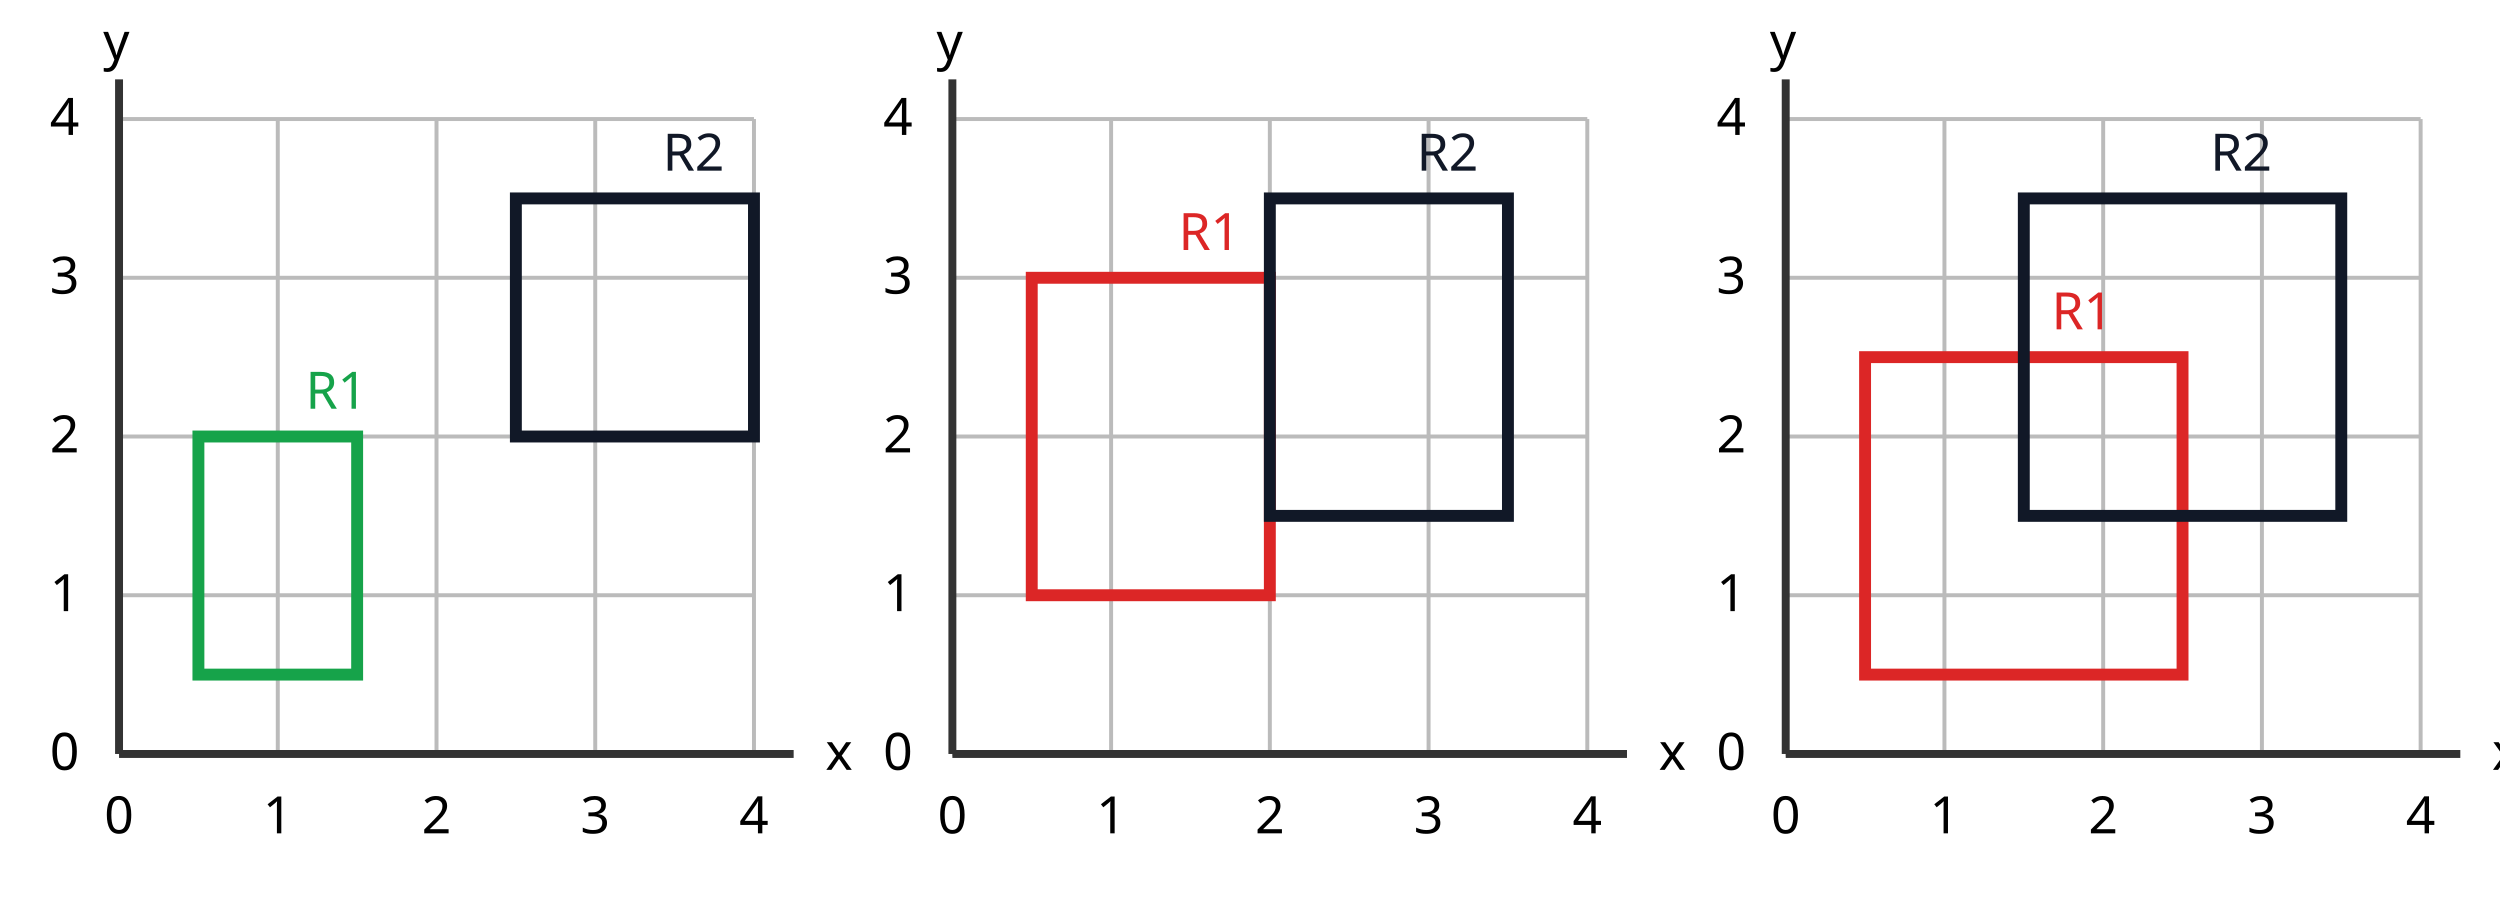
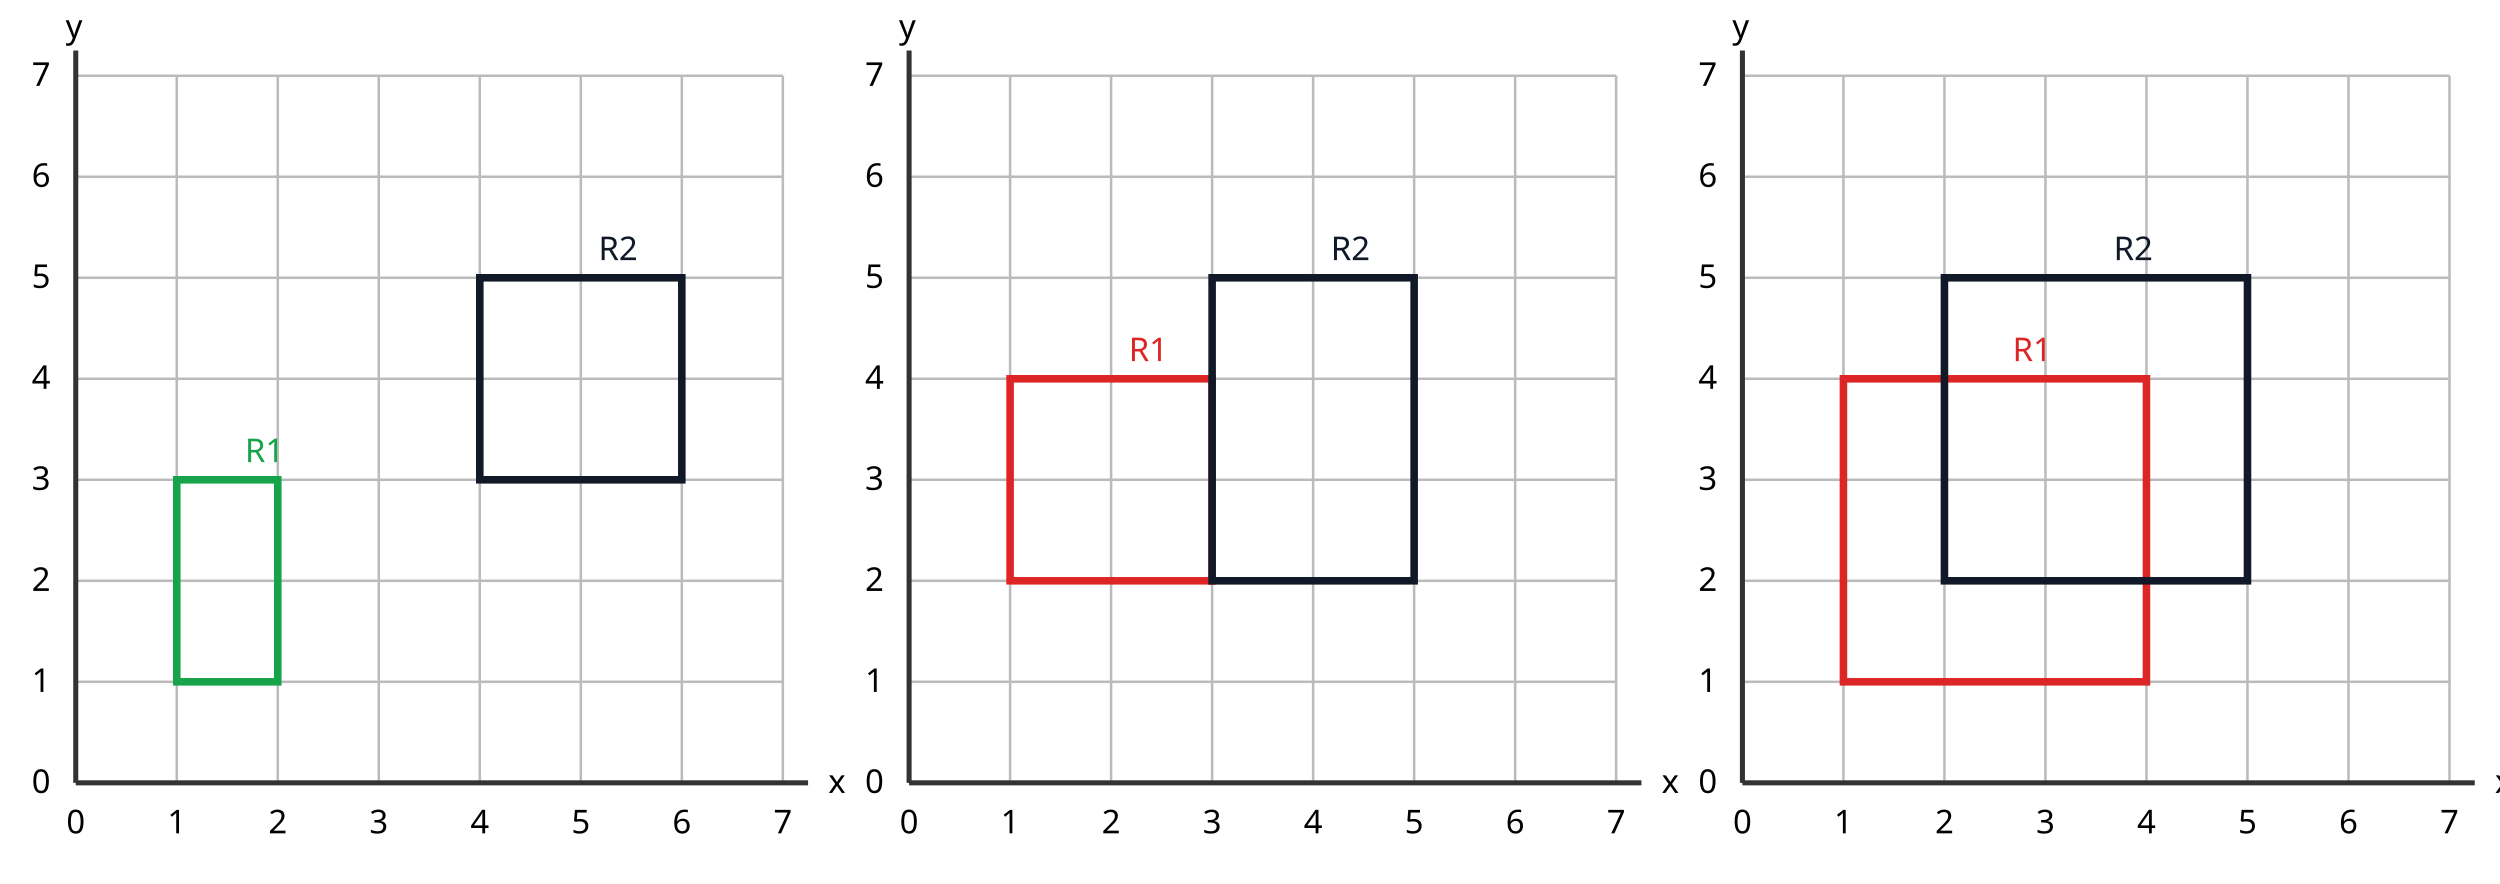
- <svg xmlns="http://www.w3.org/2000/svg" width="630" height="230" viewBox="0 0 630 230">
+ <svg xmlns="http://www.w3.org/2000/svg" width="990" height="350" viewBox="0 0 990 350">
  <style>text{font:13px sans-serif}.grid{stroke:#bbb;stroke-width:1}.axis{stroke:#333;stroke-width:2}.shape{fill:none;stroke-width:3}.endpoint{stroke:none}</style>
-   <line class="grid" x1="30" y1="30" x2="30" y2="190" />
-   <line class="grid" x1="30" y1="190" x2="190" y2="190" />
-   <text x="30" y="210" text-anchor="middle">0</text>
-   <text x="20" y="194" text-anchor="end">0</text>
-   <line class="grid" x1="70" y1="30" x2="70" y2="190" />
-   <line class="grid" x1="30" y1="150" x2="190" y2="150" />
-   <text x="70" y="210" text-anchor="middle">1</text>
-   <text x="20" y="154" text-anchor="end">1</text>
-   <line class="grid" x1="110" y1="30" x2="110" y2="190" />
-   <line class="grid" x1="30" y1="110" x2="190" y2="110" />
-   <text x="110" y="210" text-anchor="middle">2</text>
-   <text x="20" y="114" text-anchor="end">2</text>
-   <line class="grid" x1="150" y1="30" x2="150" y2="190" />
-   <line class="grid" x1="30" y1="70" x2="190" y2="70" />
-   <text x="150" y="210" text-anchor="middle">3</text>
-   <text x="20" y="74" text-anchor="end">3</text>
-   <line class="grid" x1="190" y1="30" x2="190" y2="190" />
-   <line class="grid" x1="30" y1="30" x2="190" y2="30" />
-   <text x="190" y="210" text-anchor="middle">4</text>
-   <text x="20" y="34" text-anchor="end">4</text>
-   <line class="axis" x1="30" y1="190" x2="200" y2="190" />
-   <line class="axis" x1="30" y1="190" x2="30" y2="20" />
-   <text x="208" y="194">x</text>
+   <line class="grid" x1="30" y1="30" x2="30" y2="310" />
+   <line class="grid" x1="30" y1="310" x2="310" y2="310" />
+   <text x="30" y="330" text-anchor="middle">0</text>
+   <text x="20" y="314" text-anchor="end">0</text>
+   <line class="grid" x1="70" y1="30" x2="70" y2="310" />
+   <line class="grid" x1="30" y1="270" x2="310" y2="270" />
+   <text x="70" y="330" text-anchor="middle">1</text>
+   <text x="20" y="274" text-anchor="end">1</text>
+   <line class="grid" x1="110" y1="30" x2="110" y2="310" />
+   <line class="grid" x1="30" y1="230" x2="310" y2="230" />
+   <text x="110" y="330" text-anchor="middle">2</text>
+   <text x="20" y="234" text-anchor="end">2</text>
+   <line class="grid" x1="150" y1="30" x2="150" y2="310" />
+   <line class="grid" x1="30" y1="190" x2="310" y2="190" />
+   <text x="150" y="330" text-anchor="middle">3</text>
+   <text x="20" y="194" text-anchor="end">3</text>
+   <line class="grid" x1="190" y1="30" x2="190" y2="310" />
+   <line class="grid" x1="30" y1="150" x2="310" y2="150" />
+   <text x="190" y="330" text-anchor="middle">4</text>
+   <text x="20" y="154" text-anchor="end">4</text>
+   <line class="grid" x1="230" y1="30" x2="230" y2="310" />
+   <line class="grid" x1="30" y1="110" x2="310" y2="110" />
+   <text x="230" y="330" text-anchor="middle">5</text>
+   <text x="20" y="114" text-anchor="end">5</text>
+   <line class="grid" x1="270" y1="30" x2="270" y2="310" />
+   <line class="grid" x1="30" y1="70" x2="310" y2="70" />
+   <text x="270" y="330" text-anchor="middle">6</text>
+   <text x="20" y="74" text-anchor="end">6</text>
+   <line class="grid" x1="310" y1="30" x2="310" y2="310" />
+   <line class="grid" x1="30" y1="30" x2="310" y2="30" />
+   <text x="310" y="330" text-anchor="middle">7</text>
+   <text x="20" y="34" text-anchor="end">7</text>
+   <line class="axis" x1="30" y1="310" x2="320" y2="310" />
+   <line class="axis" x1="30" y1="310" x2="30" y2="20" />
+   <text x="328" y="314">x</text>
  <text x="26" y="15">y</text>
-   <rect class="shape" x="50.0" y="110" width="40.0" height="60.0" stroke="#16a34a" />
-   <text x="77.0" y="103" fill="#16a34a">R1</text>
-   <rect class="shape" x="130.0" y="50.0" width="60.0" height="60.0" stroke="#111827" />
-   <text x="167.0" y="43.0" fill="#111827">R2</text>
-   <line class="grid" x1="240" y1="30" x2="240" y2="190" />
-   <line class="grid" x1="240" y1="190" x2="400" y2="190" />
-   <text x="240" y="210" text-anchor="middle">0</text>
-   <text x="230" y="194" text-anchor="end">0</text>
-   <line class="grid" x1="280" y1="30" x2="280" y2="190" />
-   <line class="grid" x1="240" y1="150" x2="400" y2="150" />
-   <text x="280" y="210" text-anchor="middle">1</text>
-   <text x="230" y="154" text-anchor="end">1</text>
-   <line class="grid" x1="320" y1="30" x2="320" y2="190" />
-   <line class="grid" x1="240" y1="110" x2="400" y2="110" />
-   <text x="320" y="210" text-anchor="middle">2</text>
-   <text x="230" y="114" text-anchor="end">2</text>
-   <line class="grid" x1="360" y1="30" x2="360" y2="190" />
-   <line class="grid" x1="240" y1="70" x2="400" y2="70" />
-   <text x="360" y="210" text-anchor="middle">3</text>
-   <text x="230" y="74" text-anchor="end">3</text>
-   <line class="grid" x1="400" y1="30" x2="400" y2="190" />
-   <line class="grid" x1="240" y1="30" x2="400" y2="30" />
-   <text x="400" y="210" text-anchor="middle">4</text>
-   <text x="230" y="34" text-anchor="end">4</text>
-   <line class="axis" x1="240" y1="190" x2="410" y2="190" />
-   <line class="axis" x1="240" y1="190" x2="240" y2="20" />
-   <text x="418" y="194">x</text>
-   <text x="236" y="15">y</text>
-   <rect class="shape" x="260.0" y="70" width="60.0" height="80" stroke="#dc2626" />
-   <text x="297.0" y="63" fill="#dc2626">R1</text>
-   <rect class="shape" x="320" y="50.0" width="60.0" height="80.0" stroke="#111827" />
-   <text x="357.0" y="43.0" fill="#111827">R2</text>
-   <line class="grid" x1="450" y1="30" x2="450" y2="190" />
-   <line class="grid" x1="450" y1="190" x2="610" y2="190" />
-   <text x="450" y="210" text-anchor="middle">0</text>
-   <text x="440" y="194" text-anchor="end">0</text>
-   <line class="grid" x1="490" y1="30" x2="490" y2="190" />
-   <line class="grid" x1="450" y1="150" x2="610" y2="150" />
-   <text x="490" y="210" text-anchor="middle">1</text>
-   <text x="440" y="154" text-anchor="end">1</text>
-   <line class="grid" x1="530" y1="30" x2="530" y2="190" />
-   <line class="grid" x1="450" y1="110" x2="610" y2="110" />
-   <text x="530" y="210" text-anchor="middle">2</text>
-   <text x="440" y="114" text-anchor="end">2</text>
-   <line class="grid" x1="570" y1="30" x2="570" y2="190" />
-   <line class="grid" x1="450" y1="70" x2="610" y2="70" />
-   <text x="570" y="210" text-anchor="middle">3</text>
-   <text x="440" y="74" text-anchor="end">3</text>
-   <line class="grid" x1="610" y1="30" x2="610" y2="190" />
-   <line class="grid" x1="450" y1="30" x2="610" y2="30" />
-   <text x="610" y="210" text-anchor="middle">4</text>
-   <text x="440" y="34" text-anchor="end">4</text>
-   <line class="axis" x1="450" y1="190" x2="620" y2="190" />
-   <line class="axis" x1="450" y1="190" x2="450" y2="20" />
-   <text x="628" y="194">x</text>
-   <text x="446" y="15">y</text>
-   <rect class="shape" x="470.0" y="90.0" width="80.0" height="80.0" stroke="#dc2626" />
-   <text x="517.0" y="83.0" fill="#dc2626">R1</text>
-   <rect class="shape" x="510.0" y="50.0" width="80.0" height="80.0" stroke="#111827" />
-   <text x="557.0" y="43.0" fill="#111827">R2</text>
+   <rect class="shape" x="70" y="190" width="40" height="80" stroke="#16a34a" />
+   <text x="97.0" y="183" fill="#16a34a">R1</text>
+   <rect class="shape" x="190" y="110" width="80" height="80" stroke="#111827" />
+   <text x="237.0" y="103" fill="#111827">R2</text>
+   <line class="grid" x1="360" y1="30" x2="360" y2="310" />
+   <line class="grid" x1="360" y1="310" x2="640" y2="310" />
+   <text x="360" y="330" text-anchor="middle">0</text>
+   <text x="350" y="314" text-anchor="end">0</text>
+   <line class="grid" x1="400" y1="30" x2="400" y2="310" />
+   <line class="grid" x1="360" y1="270" x2="640" y2="270" />
+   <text x="400" y="330" text-anchor="middle">1</text>
+   <text x="350" y="274" text-anchor="end">1</text>
+   <line class="grid" x1="440" y1="30" x2="440" y2="310" />
+   <line class="grid" x1="360" y1="230" x2="640" y2="230" />
+   <text x="440" y="330" text-anchor="middle">2</text>
+   <text x="350" y="234" text-anchor="end">2</text>
+   <line class="grid" x1="480" y1="30" x2="480" y2="310" />
+   <line class="grid" x1="360" y1="190" x2="640" y2="190" />
+   <text x="480" y="330" text-anchor="middle">3</text>
+   <text x="350" y="194" text-anchor="end">3</text>
+   <line class="grid" x1="520" y1="30" x2="520" y2="310" />
+   <line class="grid" x1="360" y1="150" x2="640" y2="150" />
+   <text x="520" y="330" text-anchor="middle">4</text>
+   <text x="350" y="154" text-anchor="end">4</text>
+   <line class="grid" x1="560" y1="30" x2="560" y2="310" />
+   <line class="grid" x1="360" y1="110" x2="640" y2="110" />
+   <text x="560" y="330" text-anchor="middle">5</text>
+   <text x="350" y="114" text-anchor="end">5</text>
+   <line class="grid" x1="600" y1="30" x2="600" y2="310" />
+   <line class="grid" x1="360" y1="70" x2="640" y2="70" />
+   <text x="600" y="330" text-anchor="middle">6</text>
+   <text x="350" y="74" text-anchor="end">6</text>
+   <line class="grid" x1="640" y1="30" x2="640" y2="310" />
+   <line class="grid" x1="360" y1="30" x2="640" y2="30" />
+   <text x="640" y="330" text-anchor="middle">7</text>
+   <text x="350" y="34" text-anchor="end">7</text>
+   <line class="axis" x1="360" y1="310" x2="650" y2="310" />
+   <line class="axis" x1="360" y1="310" x2="360" y2="20" />
+   <text x="658" y="314">x</text>
+   <text x="356" y="15">y</text>
+   <rect class="shape" x="400" y="150" width="80" height="80" stroke="#dc2626" />
+   <text x="447.0" y="143" fill="#dc2626">R1</text>
+   <rect class="shape" x="480" y="110" width="80" height="120" stroke="#111827" />
+   <text x="527.0" y="103" fill="#111827">R2</text>
+   <line class="grid" x1="690" y1="30" x2="690" y2="310" />
+   <line class="grid" x1="690" y1="310" x2="970" y2="310" />
+   <text x="690" y="330" text-anchor="middle">0</text>
+   <text x="680" y="314" text-anchor="end">0</text>
+   <line class="grid" x1="730" y1="30" x2="730" y2="310" />
+   <line class="grid" x1="690" y1="270" x2="970" y2="270" />
+   <text x="730" y="330" text-anchor="middle">1</text>
+   <text x="680" y="274" text-anchor="end">1</text>
+   <line class="grid" x1="770" y1="30" x2="770" y2="310" />
+   <line class="grid" x1="690" y1="230" x2="970" y2="230" />
+   <text x="770" y="330" text-anchor="middle">2</text>
+   <text x="680" y="234" text-anchor="end">2</text>
+   <line class="grid" x1="810" y1="30" x2="810" y2="310" />
+   <line class="grid" x1="690" y1="190" x2="970" y2="190" />
+   <text x="810" y="330" text-anchor="middle">3</text>
+   <text x="680" y="194" text-anchor="end">3</text>
+   <line class="grid" x1="850" y1="30" x2="850" y2="310" />
+   <line class="grid" x1="690" y1="150" x2="970" y2="150" />
+   <text x="850" y="330" text-anchor="middle">4</text>
+   <text x="680" y="154" text-anchor="end">4</text>
+   <line class="grid" x1="890" y1="30" x2="890" y2="310" />
+   <line class="grid" x1="690" y1="110" x2="970" y2="110" />
+   <text x="890" y="330" text-anchor="middle">5</text>
+   <text x="680" y="114" text-anchor="end">5</text>
+   <line class="grid" x1="930" y1="30" x2="930" y2="310" />
+   <line class="grid" x1="690" y1="70" x2="970" y2="70" />
+   <text x="930" y="330" text-anchor="middle">6</text>
+   <text x="680" y="74" text-anchor="end">6</text>
+   <line class="grid" x1="970" y1="30" x2="970" y2="310" />
+   <line class="grid" x1="690" y1="30" x2="970" y2="30" />
+   <text x="970" y="330" text-anchor="middle">7</text>
+   <text x="680" y="34" text-anchor="end">7</text>
+   <line class="axis" x1="690" y1="310" x2="980" y2="310" />
+   <line class="axis" x1="690" y1="310" x2="690" y2="20" />
+   <text x="988" y="314">x</text>
+   <text x="686" y="15">y</text>
+   <rect class="shape" x="730" y="150" width="120" height="120" stroke="#dc2626" />
+   <text x="797.0" y="143" fill="#dc2626">R1</text>
+   <rect class="shape" x="770" y="110" width="120" height="120" stroke="#111827" />
+   <text x="837.0" y="103" fill="#111827">R2</text>
</svg>
